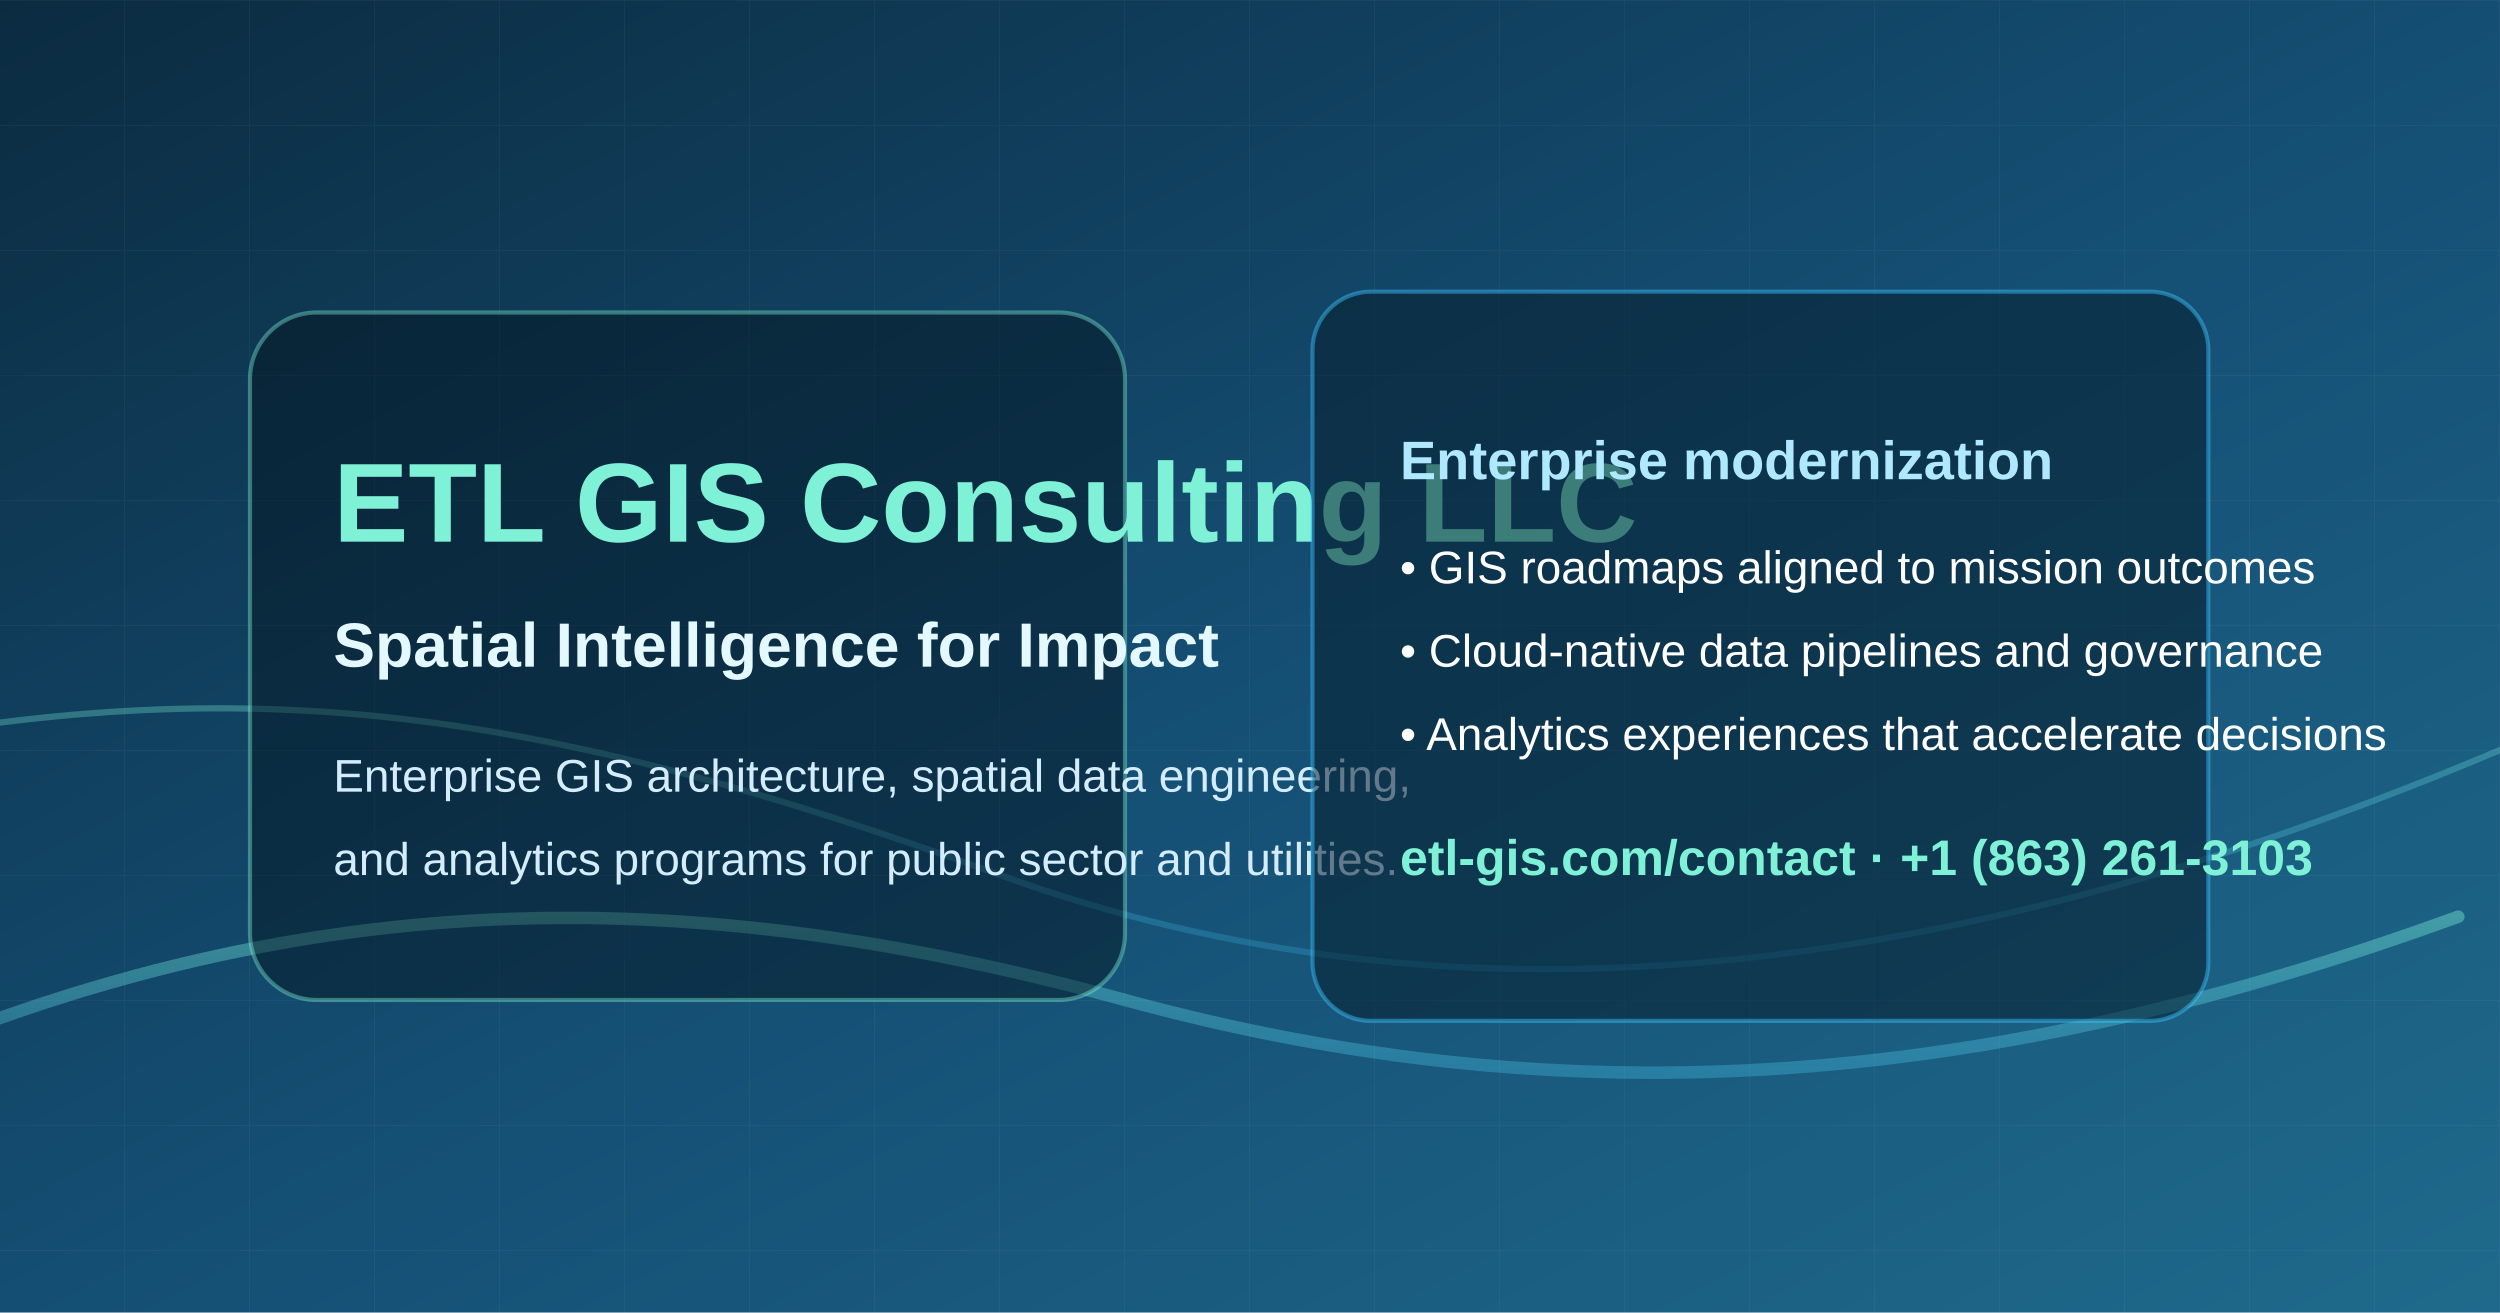
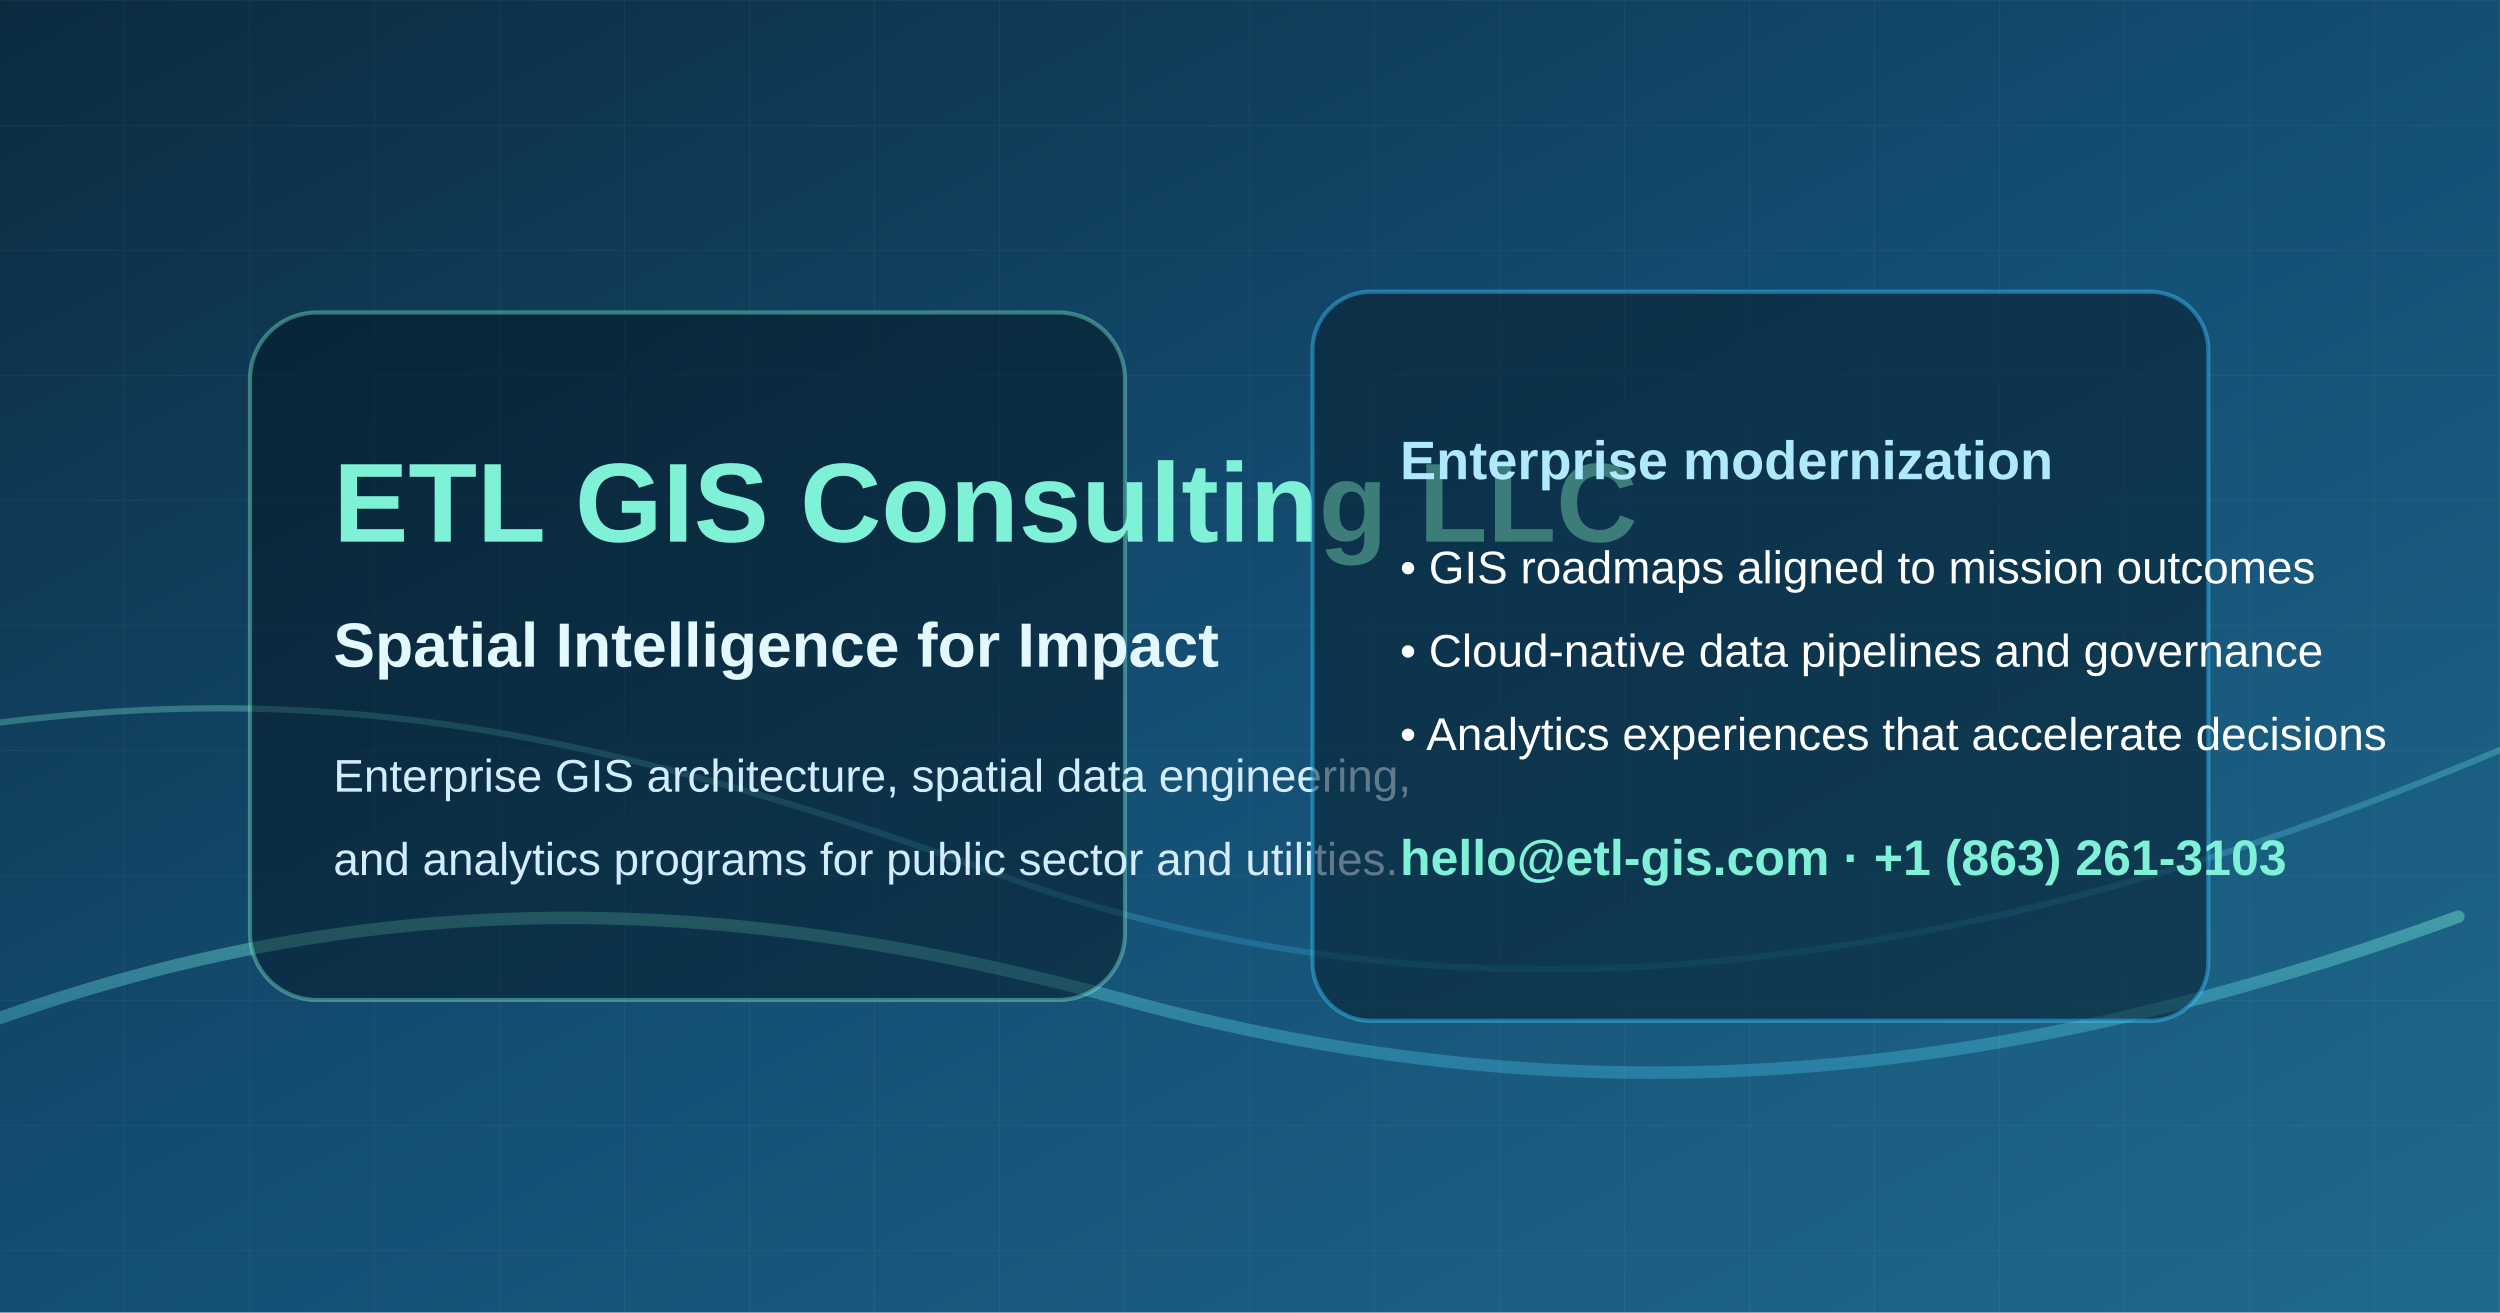
<svg xmlns="http://www.w3.org/2000/svg" width="1200" height="630" viewBox="0 0 1200 630" fill="none" role="img" aria-labelledby="title desc">
  <defs>
    <linearGradient id="bg" x1="0" y1="0" x2="1" y2="1">
      <stop offset="0%" stop-color="#0B2B40" />
      <stop offset="50%" stop-color="#144E73" />
      <stop offset="100%" stop-color="#1F6A8C" />
    </linearGradient>
    <linearGradient id="accent" x1="0" y1="0" x2="0" y2="1">
      <stop offset="0%" stop-color="#7EF1D6" stop-opacity="0.9" />
      <stop offset="100%" stop-color="#3CC3FF" stop-opacity="0.6" />
    </linearGradient>
    <pattern id="grid" width="60" height="60" patternUnits="userSpaceOnUse">
      <path d="M0 0H60V60" fill="none" stroke="rgba(255,255,255,0.04)" stroke-width="1" />
    </pattern>
  </defs>
  <rect width="1200" height="630" fill="url(#bg)" />
  <rect width="1200" height="630" fill="url(#grid)" />
  <path d="M-120 540C120 420 320 420 540 480C760 540 960 520 1180 440" stroke="url(#accent)" stroke-width="6" fill="none" stroke-linecap="round" opacity="0.45" />
  <path d="M-80 360C120 320 260 340 480 420C700 500 940 470 1200 360" stroke="url(#accent)" stroke-width="3" fill="none" stroke-linecap="round" opacity="0.35" />
  <g transform="translate(120,150)">
    <rect x="0" y="0" width="420" height="330" rx="32" fill="rgba(4, 17, 26, 0.45)" stroke="rgba(126, 241, 214, 0.4)" stroke-width="2" />
    <text x="40" y="110" fill="#7EF1D6" font-family="'Source Sans Pro', 'Helvetica Neue', Arial, sans-serif" font-size="54" font-weight="700">ETL GIS Consulting LLC</text>
    <text x="40" y="170" fill="#E3F8FF" font-family="'Source Sans Pro', 'Helvetica Neue', Arial, sans-serif" font-size="30" font-weight="600">Spatial Intelligence for Impact</text>
    <text x="40" y="230" fill="#D3ECFF" font-family="'Source Sans Pro', 'Helvetica Neue', Arial, sans-serif" font-size="22" font-weight="400">Enterprise GIS architecture, spatial data engineering,</text>
    <text x="40" y="270" fill="#D3ECFF" font-family="'Source Sans Pro', 'Helvetica Neue', Arial, sans-serif" font-size="22" font-weight="400">and analytics programs for public sector and utilities.</text>
  </g>
  <g transform="translate(630,140)">
    <rect x="0" y="0" width="430" height="350" rx="28" fill="rgba(6, 30, 45, 0.55)" stroke="rgba(60, 195, 255, 0.45)" stroke-width="2" />
    <text x="42" y="90" fill="#B0E9FF" font-family="'Source Sans Pro', 'Helvetica Neue', Arial, sans-serif" font-size="26" font-weight="600">Enterprise modernization</text>
    <text x="42" y="140" fill="#FFFFFF" font-family="'Source Sans Pro', 'Helvetica Neue', Arial, sans-serif" font-size="22">• GIS roadmaps aligned to mission outcomes</text>
    <text x="42" y="180" fill="#FFFFFF" font-family="'Source Sans Pro', 'Helvetica Neue', Arial, sans-serif" font-size="22">• Cloud-native data pipelines and governance</text>
    <text x="42" y="220" fill="#FFFFFF" font-family="'Source Sans Pro', 'Helvetica Neue', Arial, sans-serif" font-size="22">• Analytics experiences that accelerate decisions</text>
-     <text x="42" y="280" fill="#7EF1D6" font-family="'Source Sans Pro', 'Helvetica Neue', Arial, sans-serif" font-size="24" font-weight="600">etl-gis.com/contact · +1 (863) 261-3103</text>
+     <text x="42" y="280" fill="#7EF1D6" font-family="'Source Sans Pro', 'Helvetica Neue', Arial, sans-serif" font-size="24" font-weight="600">hello@etl-gis.com · +1 (863) 261-3103</text>
  </g>
</svg>
